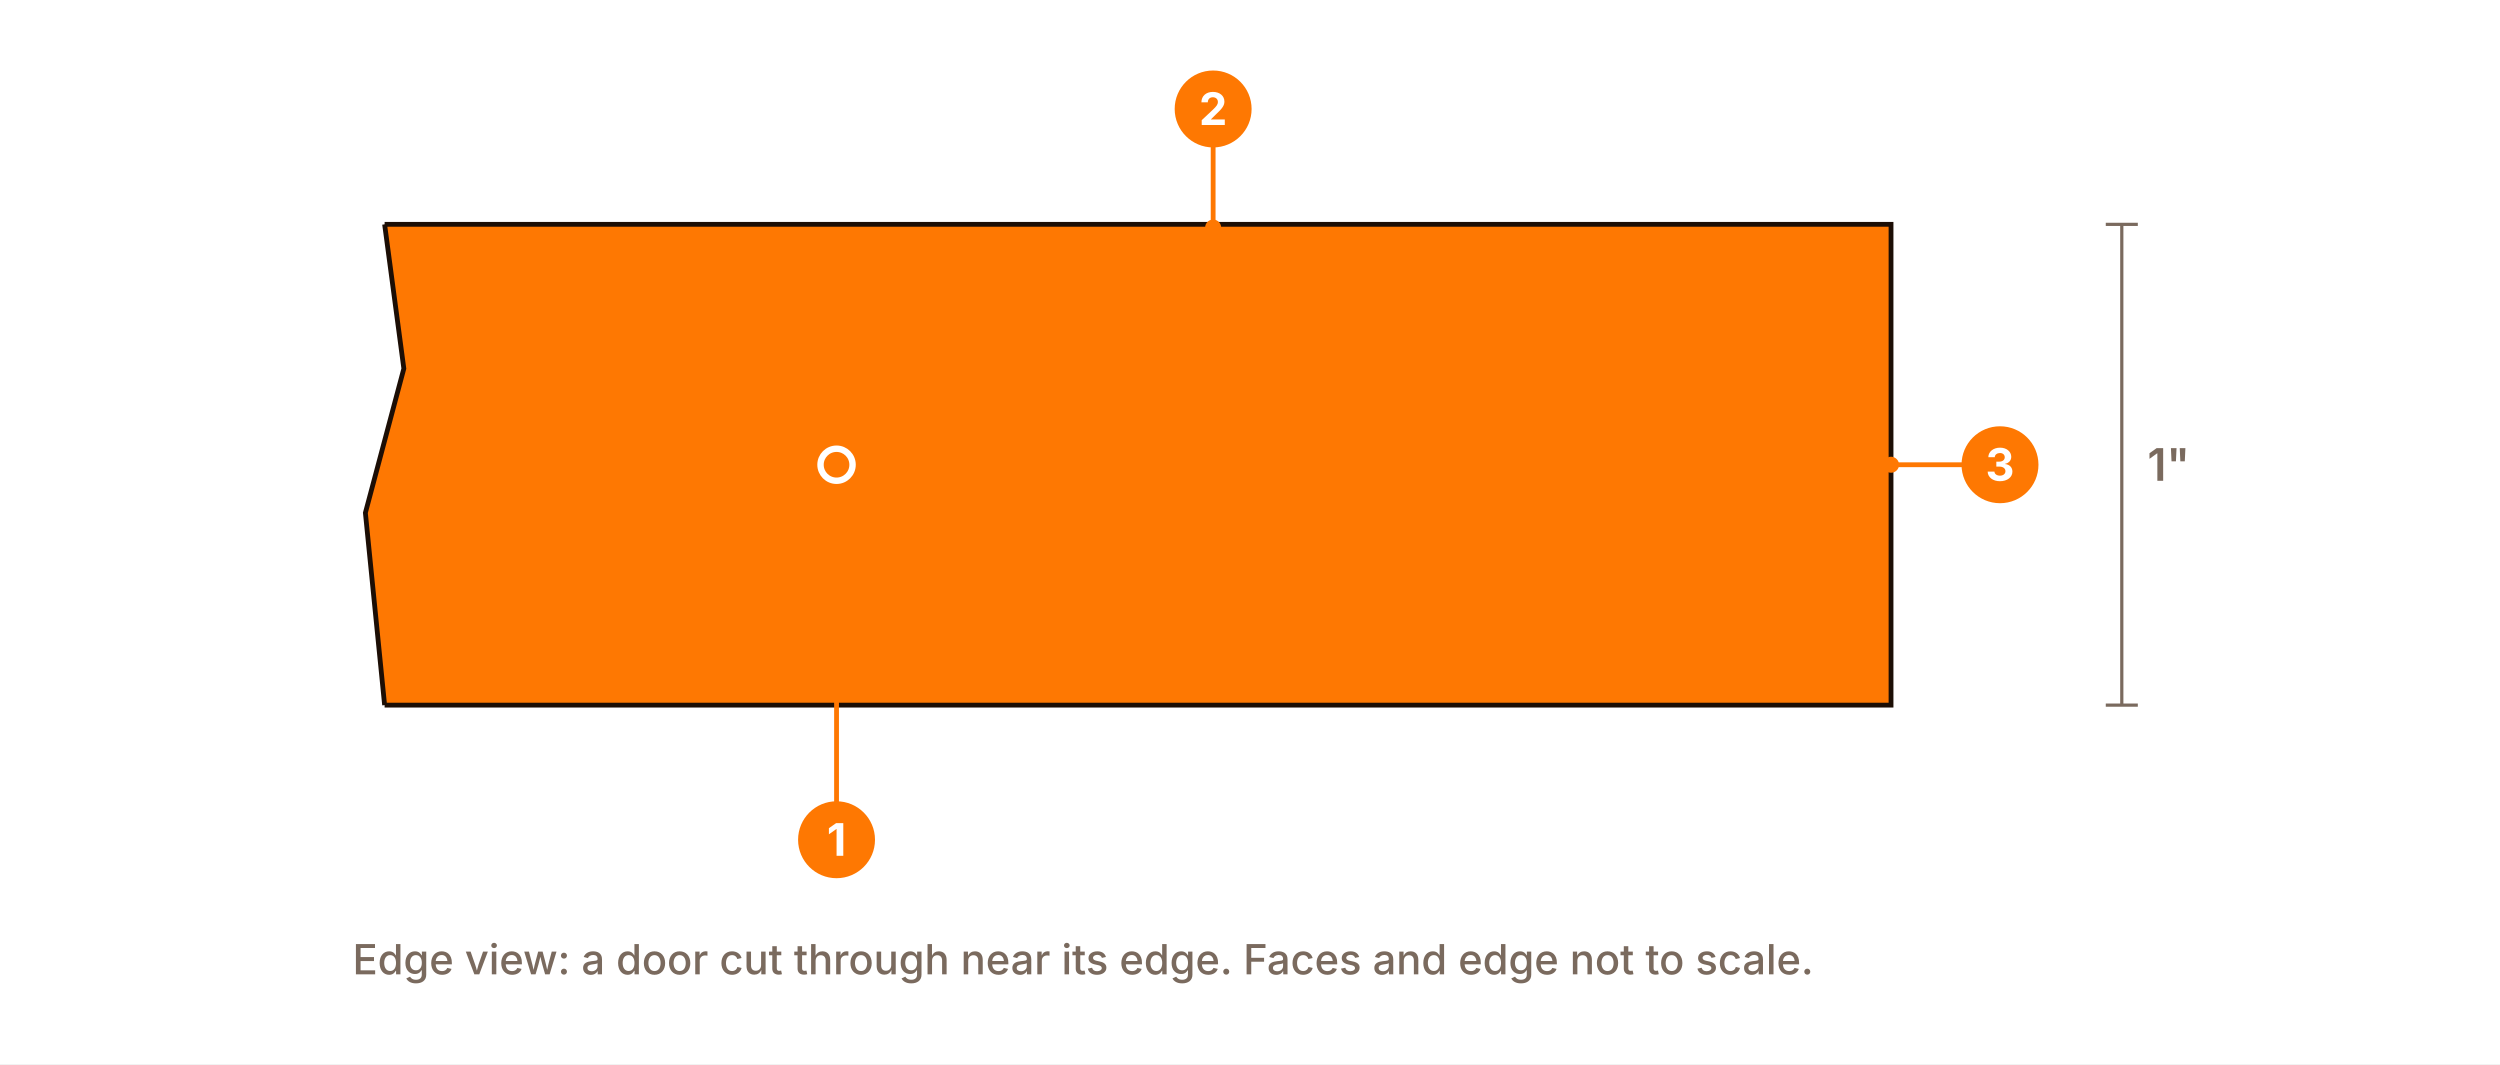
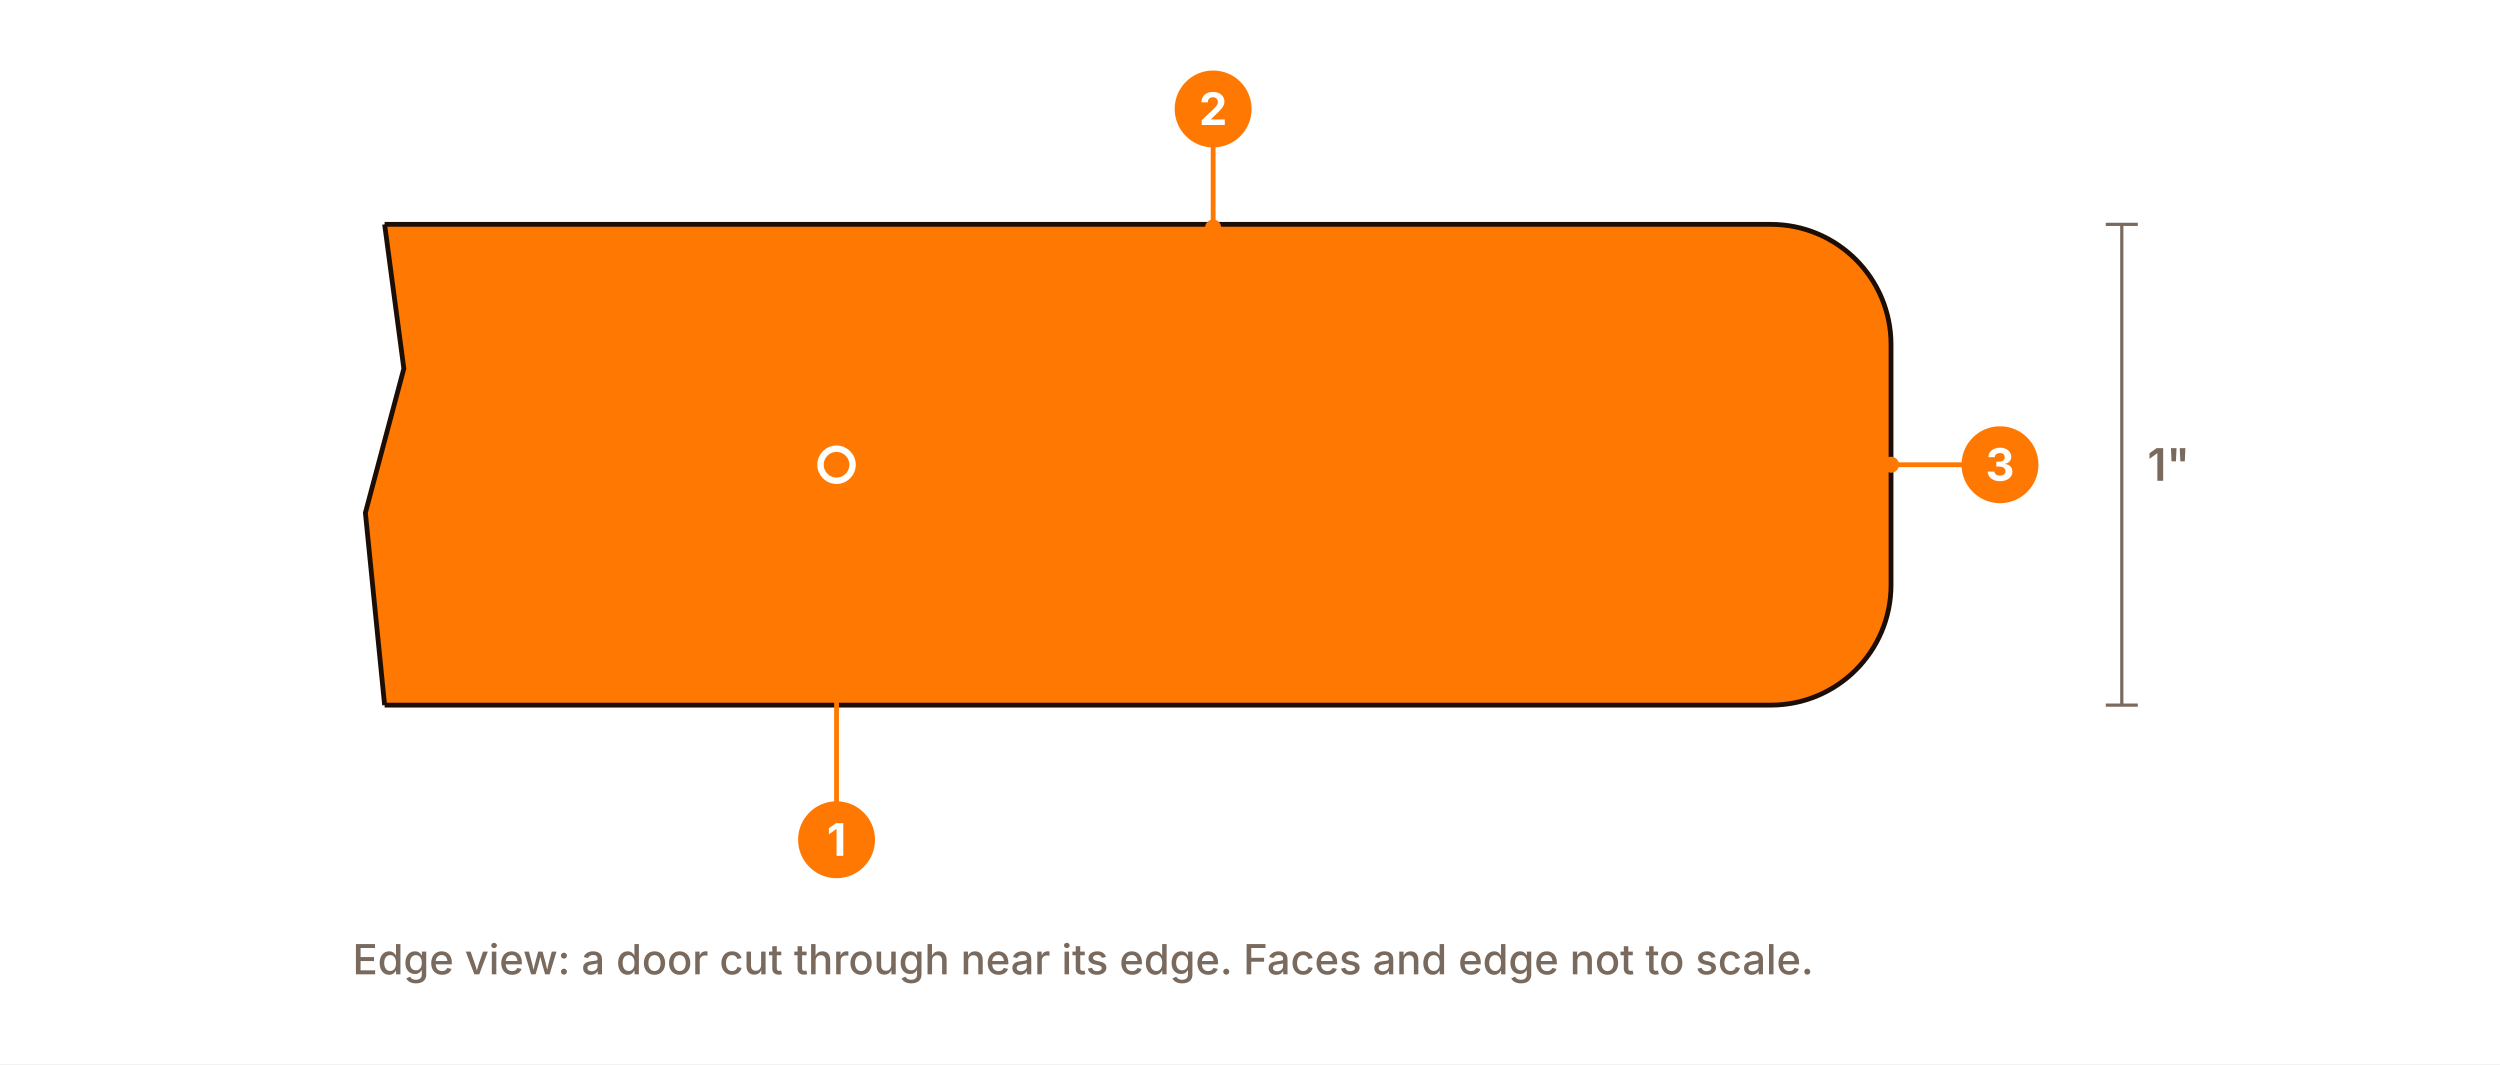
<svg xmlns="http://www.w3.org/2000/svg" viewBox="0 0 780 332" width="780" height="332" role="img" aria-labelledby="t-material-section-solid-plastic d-material-section-solid-plastic" font-family="Inter, ui-sans-serif, system-ui, sans-serif">
  <defs>
    <pattern id="hatch-material-section-solid-plastic" width="8" height="8" patternUnits="userSpaceOnUse" patternTransform="rotate(45)">
      <rect width="8" height="8" fill="#f2f0ec" />
      <line x1="0" y1="0" x2="0" y2="8" stroke="#cfc7bc" stroke-width="1.5" />
    </pattern>
    <marker id="tick-material-section-solid-plastic" viewBox="0 0 10 10" refX="5" refY="5" markerWidth="8" markerHeight="8" orient="auto">
      <path d="M2 8 L8 2" stroke="#7a6a5e" stroke-width="1.5" />
    </marker>
  </defs>
  <rect width="780" height="332" fill="#ffffff" />
  <clipPath id="m-solid-plastic-120-70-material-section-solid-plastic">
-     <path d="M120 70 L126 115 L114 160 L120 220 L590 220 L590 70 Z" />
+     <path d="M120 70 L552.5 70 A37.5 37.5 0 0 1 590 107.5 L590 182.5 A37.5 37.5 0 0 1 552.5 220 L120 220 L114 160 L126 115 Z" />
  </clipPath>
  <g clip-path="url(#m-solid-plastic-120-70-material-section-solid-plastic)">
    <rect x="110" y="70" width="480" height="150" fill="#fe7802" stroke="none" stroke-width="1.5" />
  </g>
-   <path d="M120 70 L126 115 L114 160 L120 220 M120 70 L590 70 L590 220 L120 220" fill="none" stroke="#1c0e05" stroke-width="1.5" />
+   <path d="M120 70 L126 115 L114 160 L120 220 M120 70 L552.5 70 A37.5 37.5 0 0 1 590 107.5 L590 182.5 A37.5 37.5 0 0 1 552.5 220 L120 220" fill="none" stroke="#1c0e05" stroke-width="1.5" />
  <line x1="378.5" y1="34" x2="378.5" y2="71" stroke="#fe7802" stroke-width="1.5" />
  <circle cx="378.5" cy="71" r="2.5" fill="#fe7802" />
  <circle cx="378.5" cy="34" r="12" fill="#fe7802" />
  <text x="378.5" y="39" font-size="14" font-weight="700" fill="#fff" text-anchor="middle">2</text>
  <line x1="624" y1="145" x2="590" y2="145" stroke="#fe7802" stroke-width="1.5" />
  <circle cx="590" cy="145" r="2.5" fill="#fe7802" />
  <circle cx="624" cy="145" r="12" fill="#fe7802" />
  <text x="624" y="150" font-size="14" font-weight="700" fill="#fff" text-anchor="middle">3</text>
  <line x1="261" y1="262" x2="261" y2="145" stroke="#fe7802" stroke-width="1.5" />
  <circle cx="261" cy="145" r="2.5" fill="#fe7802" />
  <circle cx="261" cy="262" r="12" fill="#fe7802" />
  <text x="261" y="267" font-size="14" font-weight="700" fill="#fff" text-anchor="middle">1</text>
  <circle cx="261" cy="145" r="5" fill="#fe7802" stroke="#fff" stroke-width="2" />
  <line x1="662" y1="70" x2="662" y2="220" stroke="#7a6a5e" stroke-width="1" />
  <line x1="657" y1="70" x2="667" y2="70" stroke="#7a6a5e" stroke-width="1" />
  <line x1="657" y1="220" x2="667" y2="220" stroke="#7a6a5e" stroke-width="1" />
  <text x="670" y="150" font-size="14" font-weight="600" fill="#7a6a5e" text-anchor="start">1"</text>
  <text x="110" y="304" font-size="13" font-weight="500" fill="#7a6a5e" text-anchor="start">Edge view: a door cut through near its edge. Faces and edge not to scale.</text>
</svg>
